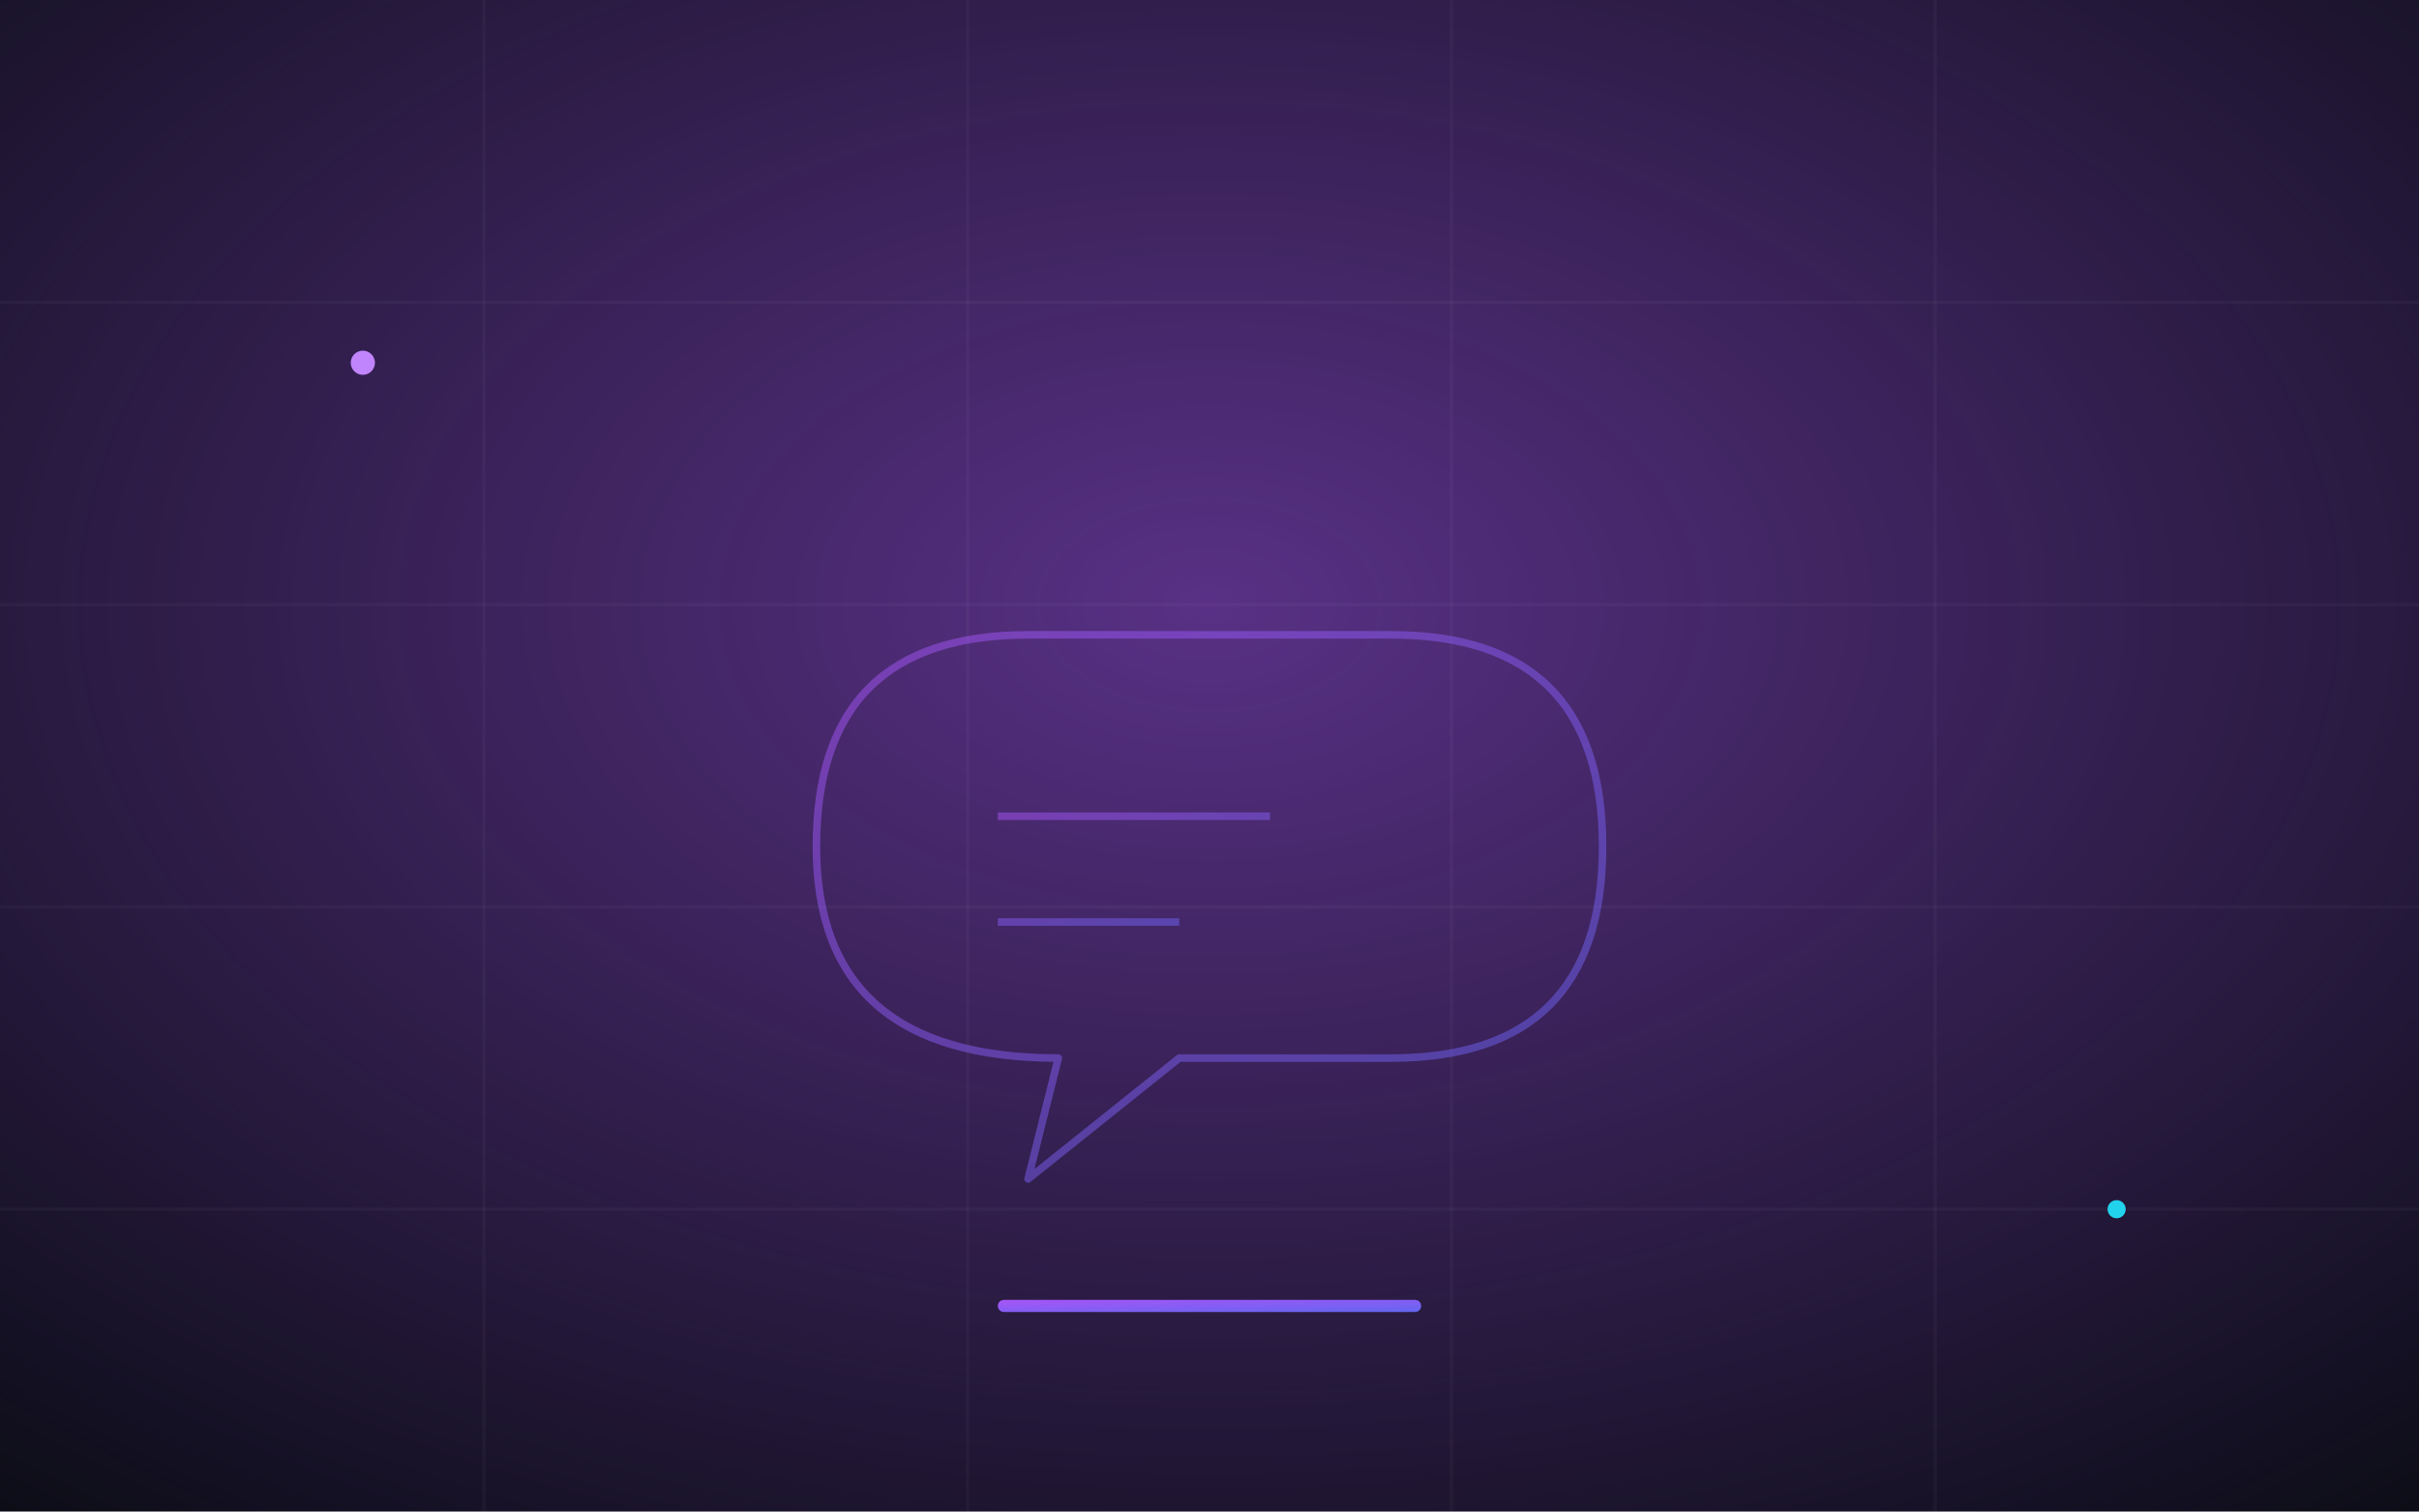
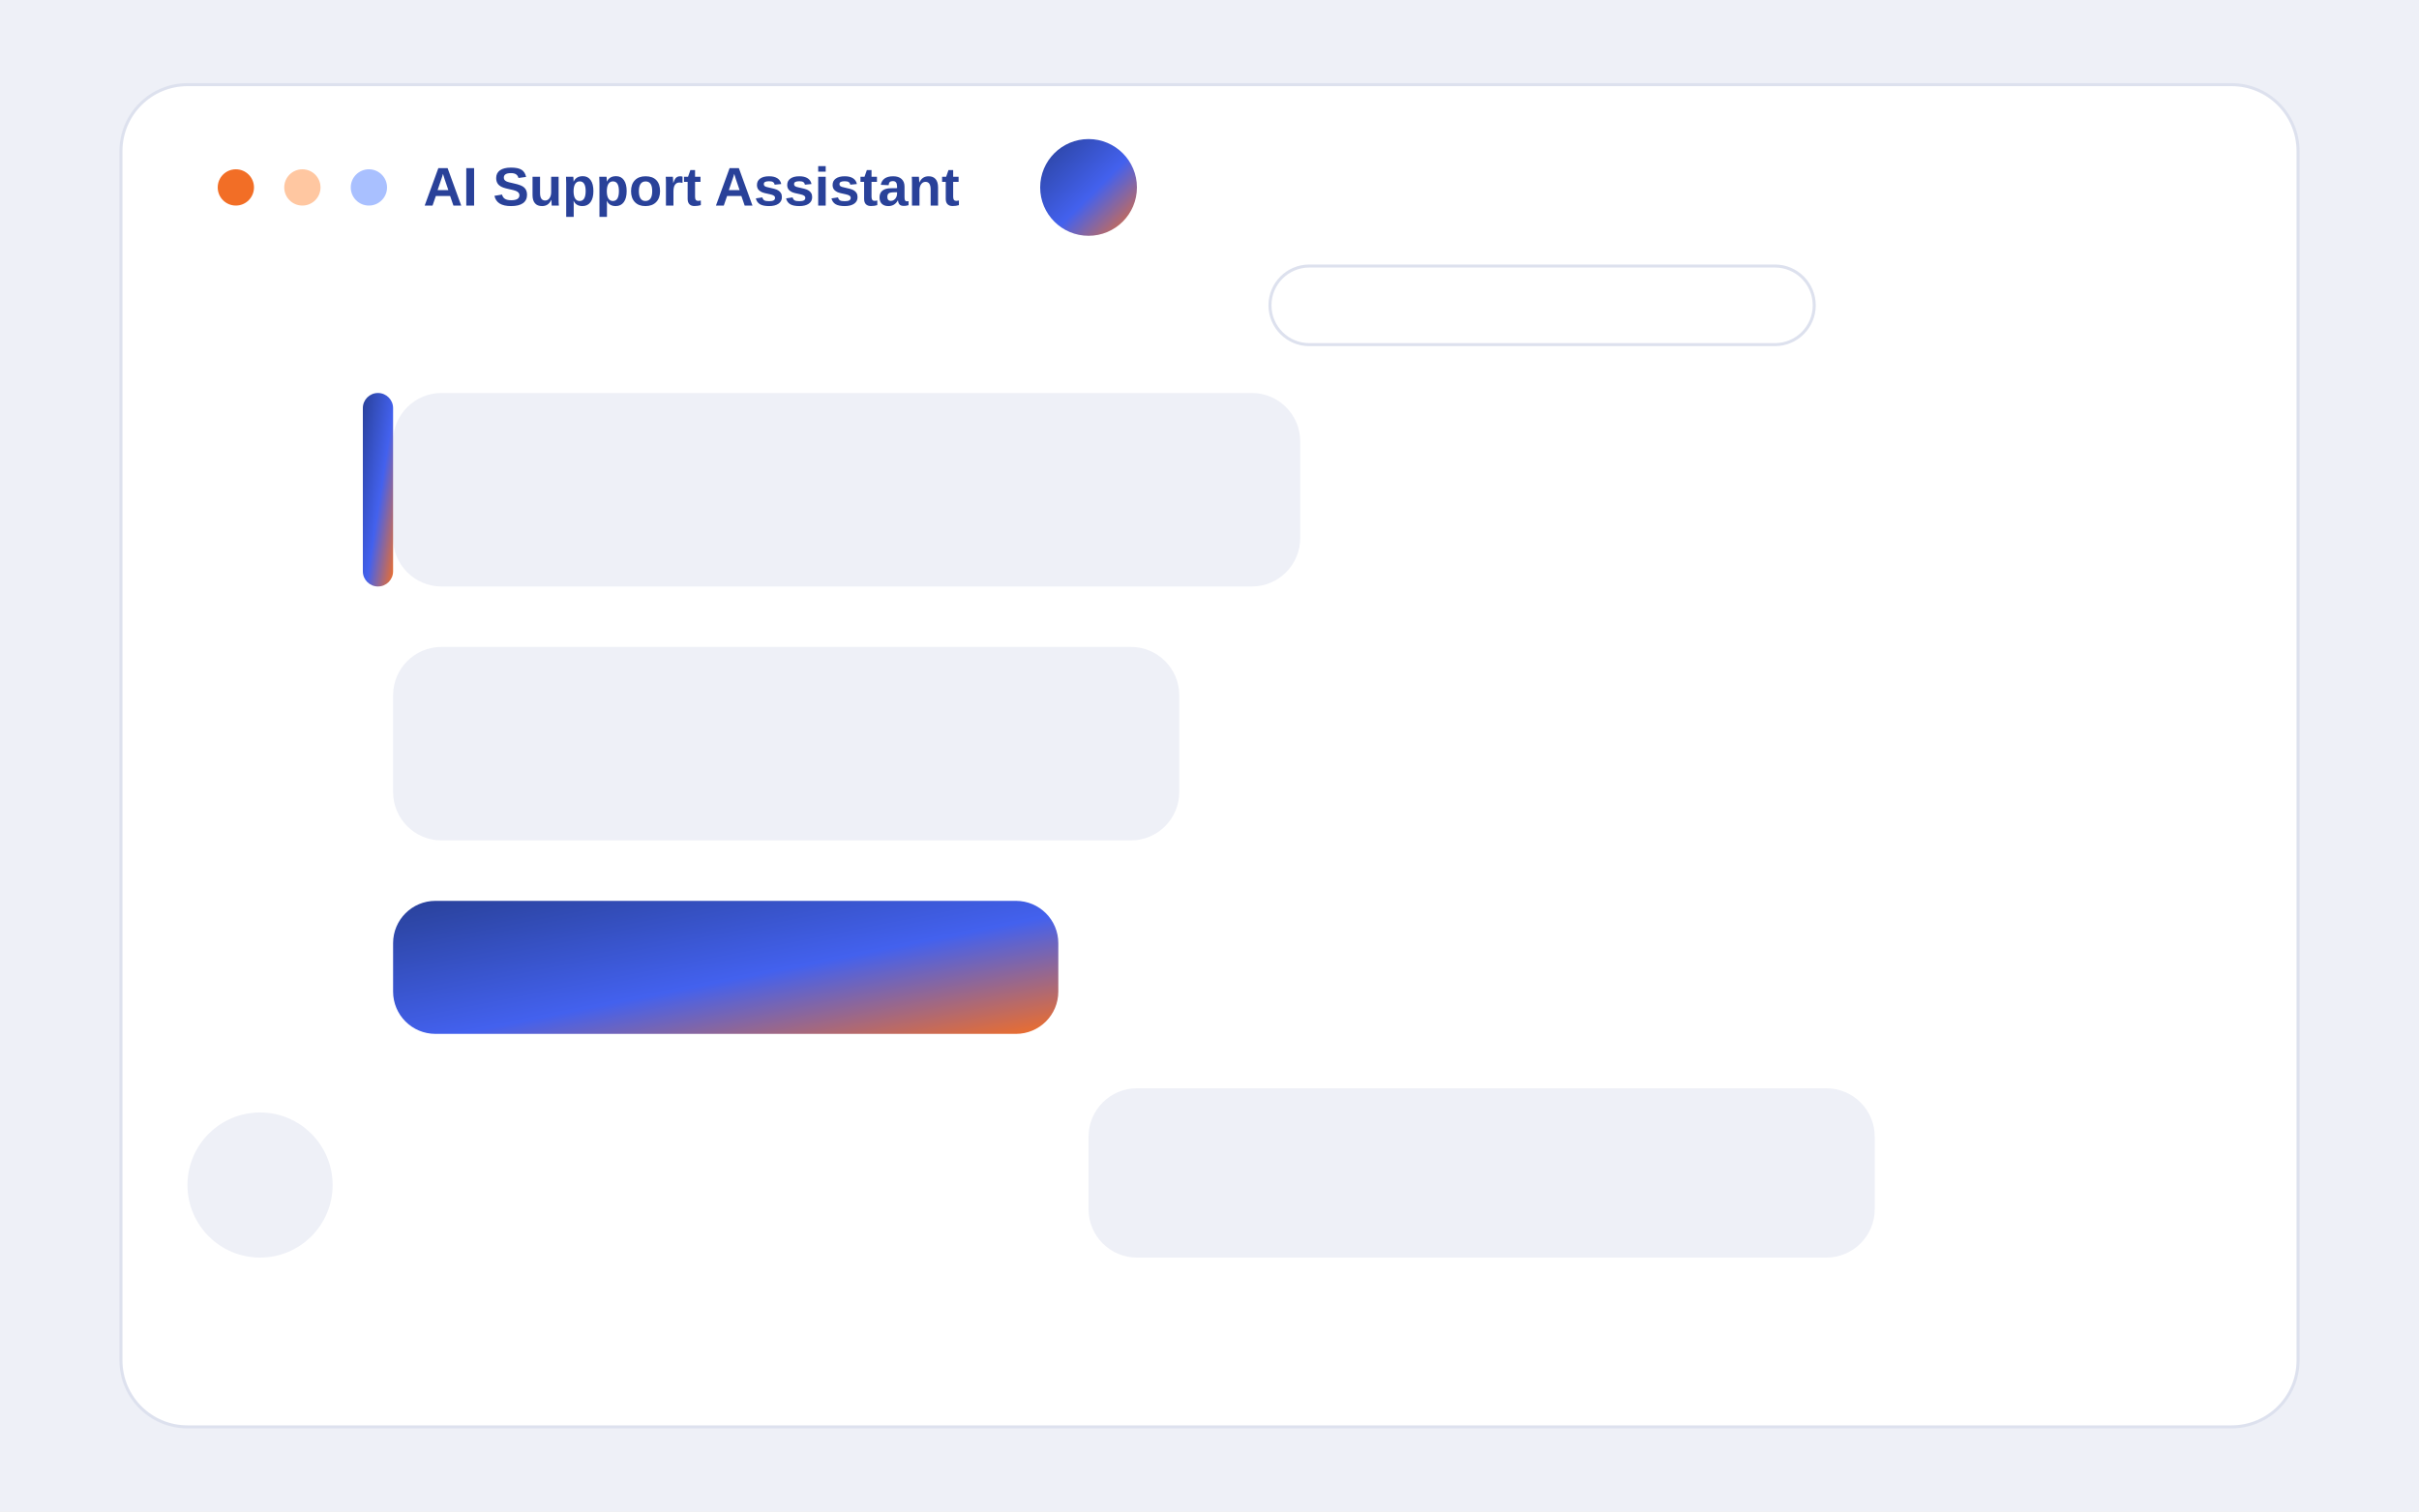
- <svg xmlns="http://www.w3.org/2000/svg" viewBox="0 0 800 500" width="800" height="500">
+ <svg xmlns="http://www.w3.org/2000/svg" viewBox="0 0 800 500">
  <defs>
-     <linearGradient id="acc" x1="0" y1="0" x2="1" y2="1">
-       <stop offset="0" stop-color="#a855f7" />
-       <stop offset="1" stop-color="#6366f1" />
+     <linearGradient id="g" x1="0" y1="0" x2="1" y2="1">
+       <stop offset="0" stop-color="#294199" />
+       <stop offset="0.55" stop-color="#4361ee" />
+       <stop offset="1" stop-color="#f26e26" />
    </linearGradient>
-     <radialGradient id="glow" cx="0.5" cy="0.4" r="0.8">
-       <stop offset="0" stop-color="#a855f7" stop-opacity="0.5" />
-       <stop offset="1" stop-color="#a855f7" stop-opacity="0" />
-     </radialGradient>
  </defs>
-   <rect width="800" height="500" fill="#0a0c14" />
-   <rect width="800" height="500" fill="url(#glow)" />
-   <g stroke="#ffffff" stroke-opacity="0.035">
-     <path d="M0 100h800M0 200h800M0 300h800M0 400h800" />
-     <path d="M160 0v500M320 0v500M480 0v500M640 0v500" />
-   </g>
-   <g fill="none" stroke="url(#acc)" stroke-opacity="0.5" stroke-width="2.5" stroke-linejoin="round" transform="translate(400,250)">
-     <path d="M-130 30 Q-130 -40 -60 -40 H60 Q130 -40 130 30 Q130 100 60 100 H-10 L-60 140 L-50 100 Q-130 100 -130 30 Z" />
-     <path d="M-70 20 h90 M-70 55 h60" />
-   </g>
-   <rect x="330" y="430" width="140" height="4" rx="2" fill="url(#acc)" />
-   <circle cx="120" cy="120" r="4" fill="#c084fc" />
-   <circle cx="700" cy="400" r="3" fill="#22d3ee" />
+   <rect width="800" height="500" fill="#eef0f7" />
+   <rect x="40" y="28" width="720" height="444" rx="22" fill="#ffffff" />
+   <rect x="40" y="28" width="720" height="444" rx="22" fill="none" stroke="#dde1ee" />
+   <circle cx="78" cy="62" r="6" fill="#f26e26" />
+   <circle cx="100" cy="62" r="6" fill="#ffc7a1" />
+   <circle cx="122" cy="62" r="6" fill="#a9c0ff" />
+   <text x="140" y="68" font-family="Arial, sans-serif" font-size="18" font-weight="700" fill="#294199">AI Support Assistant</text>
+   <circle cx="360" cy="62" r="16" fill="url(#g)" />
+   <rect x="130" y="130" width="300" height="64" rx="16" fill="#eef0f7" />
+   <rect x="130" y="214" width="260" height="64" rx="16" fill="#eef0f7" />
+   <rect x="130" y="298" width="220" height="44" rx="14" fill="url(#g)" />
+   <rect x="360" y="360" width="260" height="56" rx="16" fill="#eef0f7" />
+   <rect x="120" y="130" width="10" height="64" rx="5" fill="url(#g)" />
+   <circle cx="86" cy="392" r="24" fill="#eef0f7" />
+   <rect x="420" y="88" width="180" height="26" rx="13" fill="#fff" stroke="#dde1ee" />
</svg>
